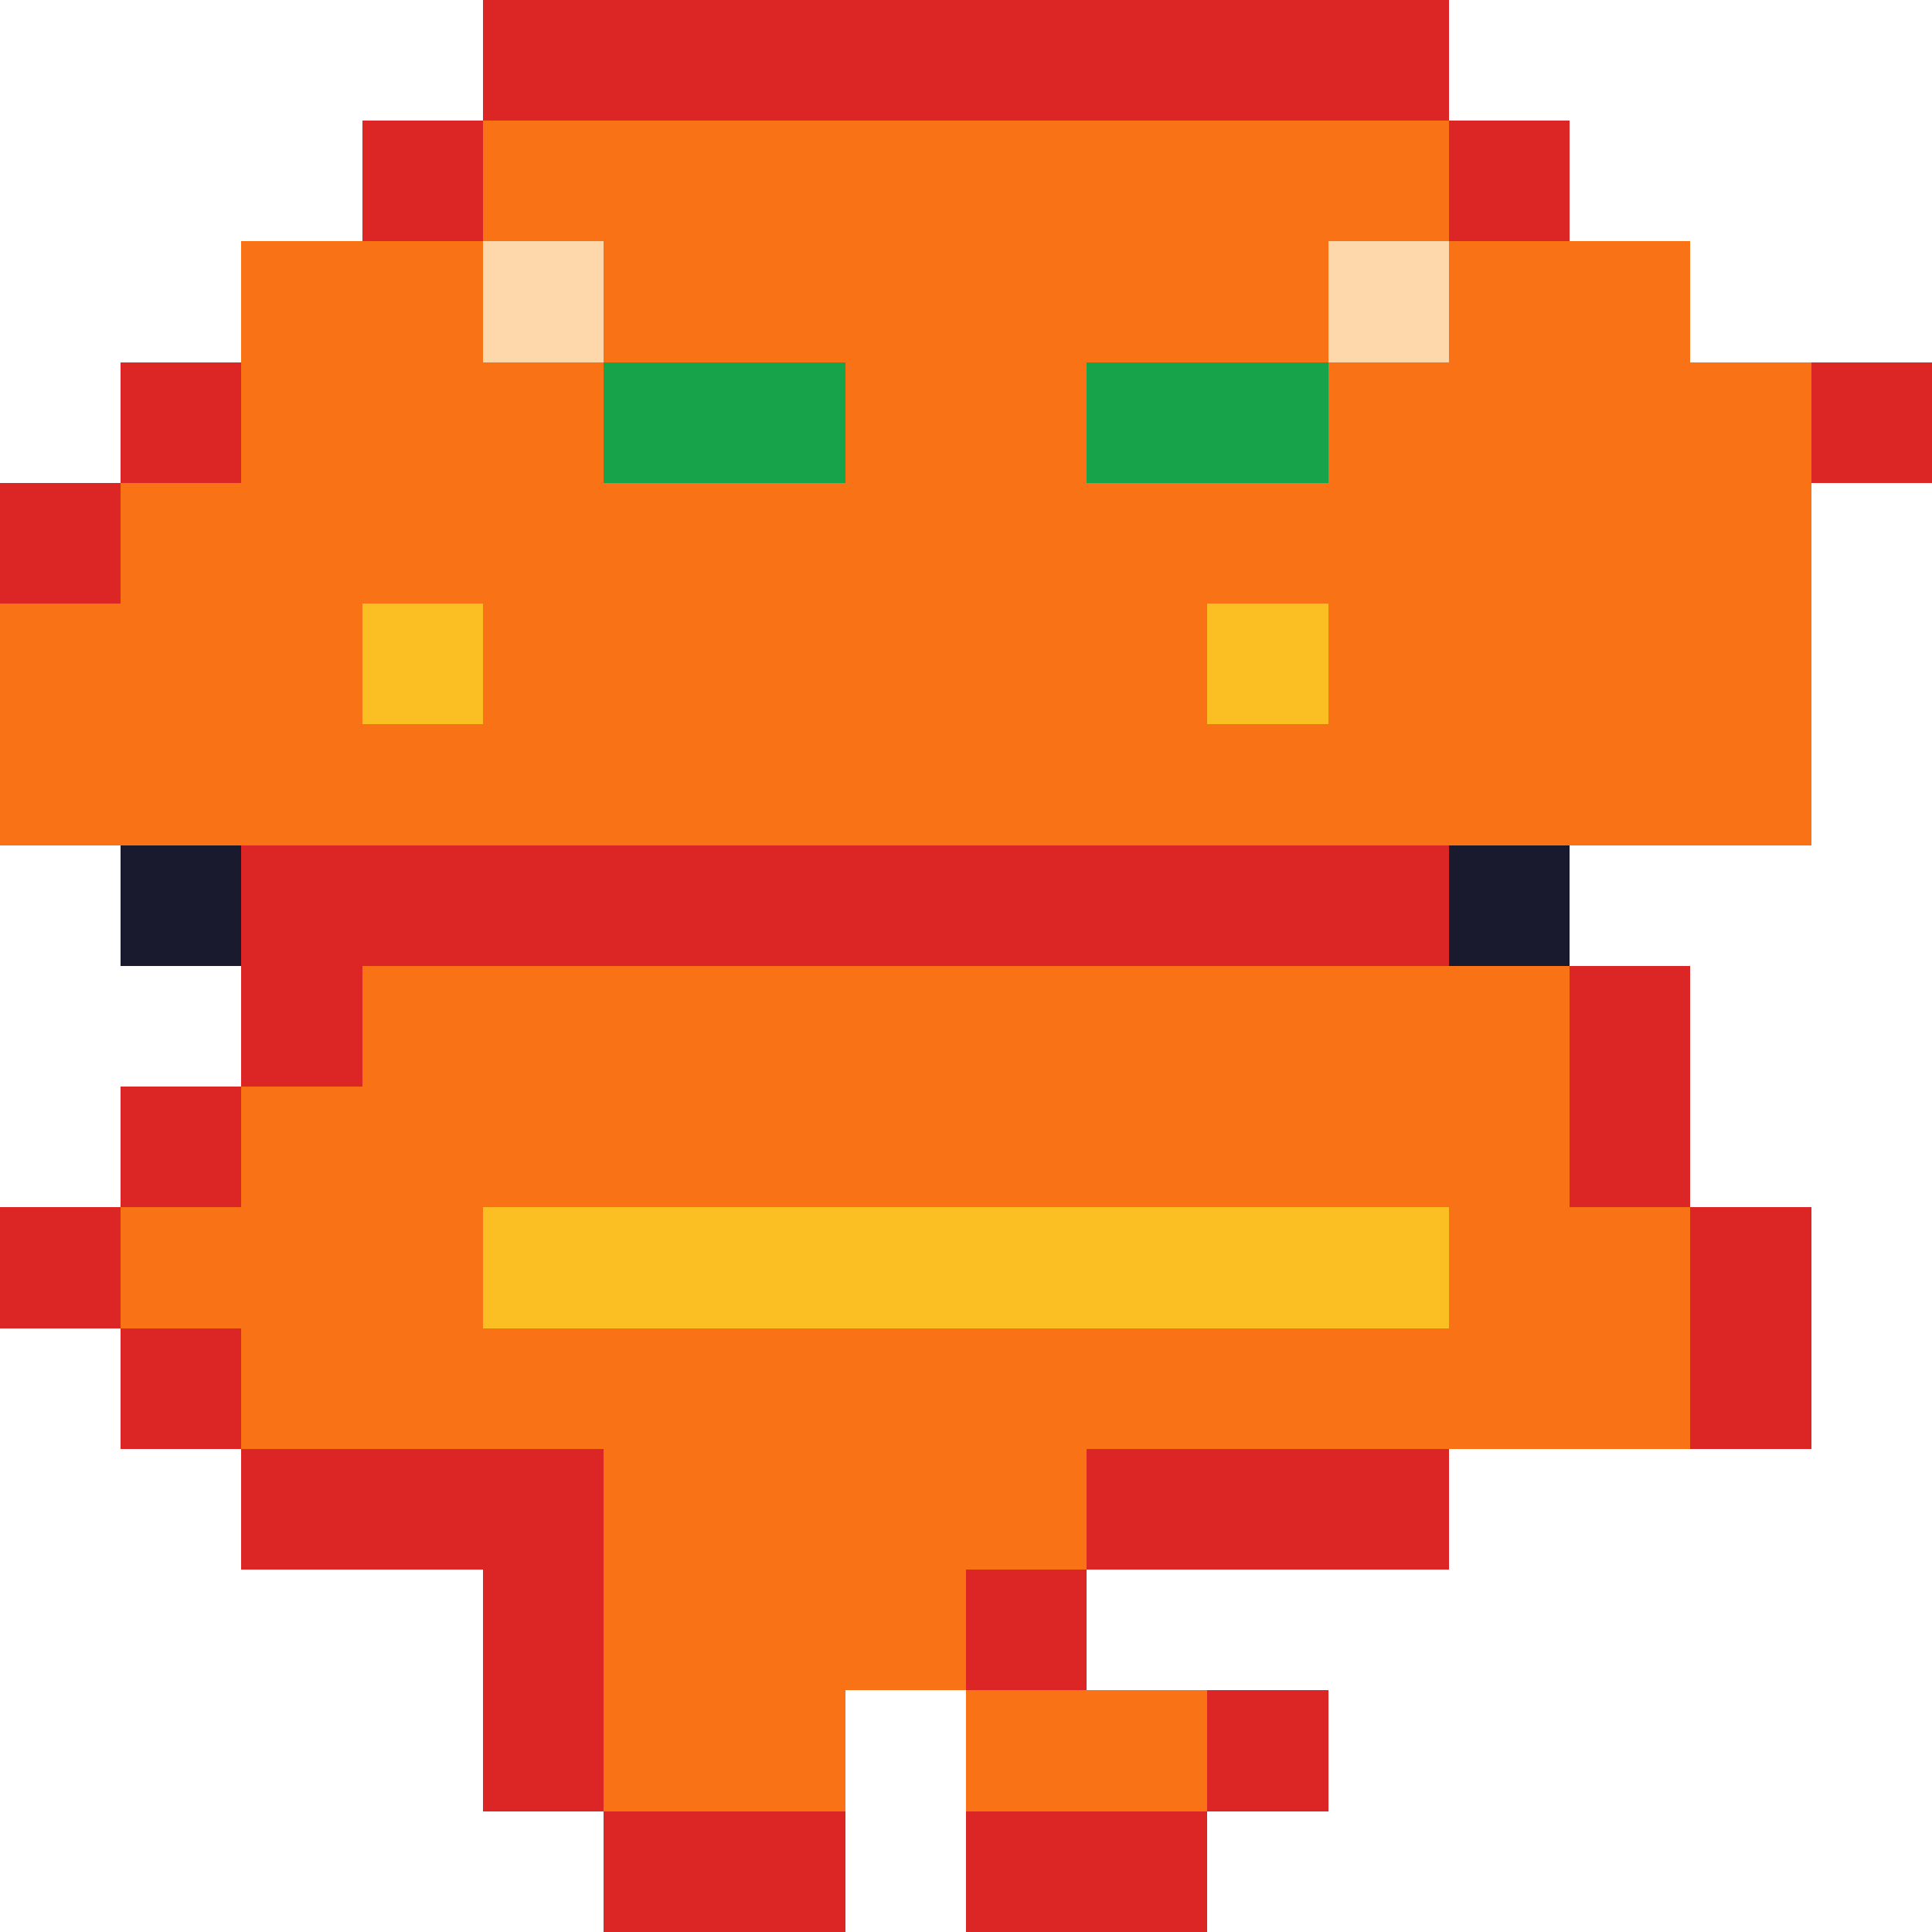
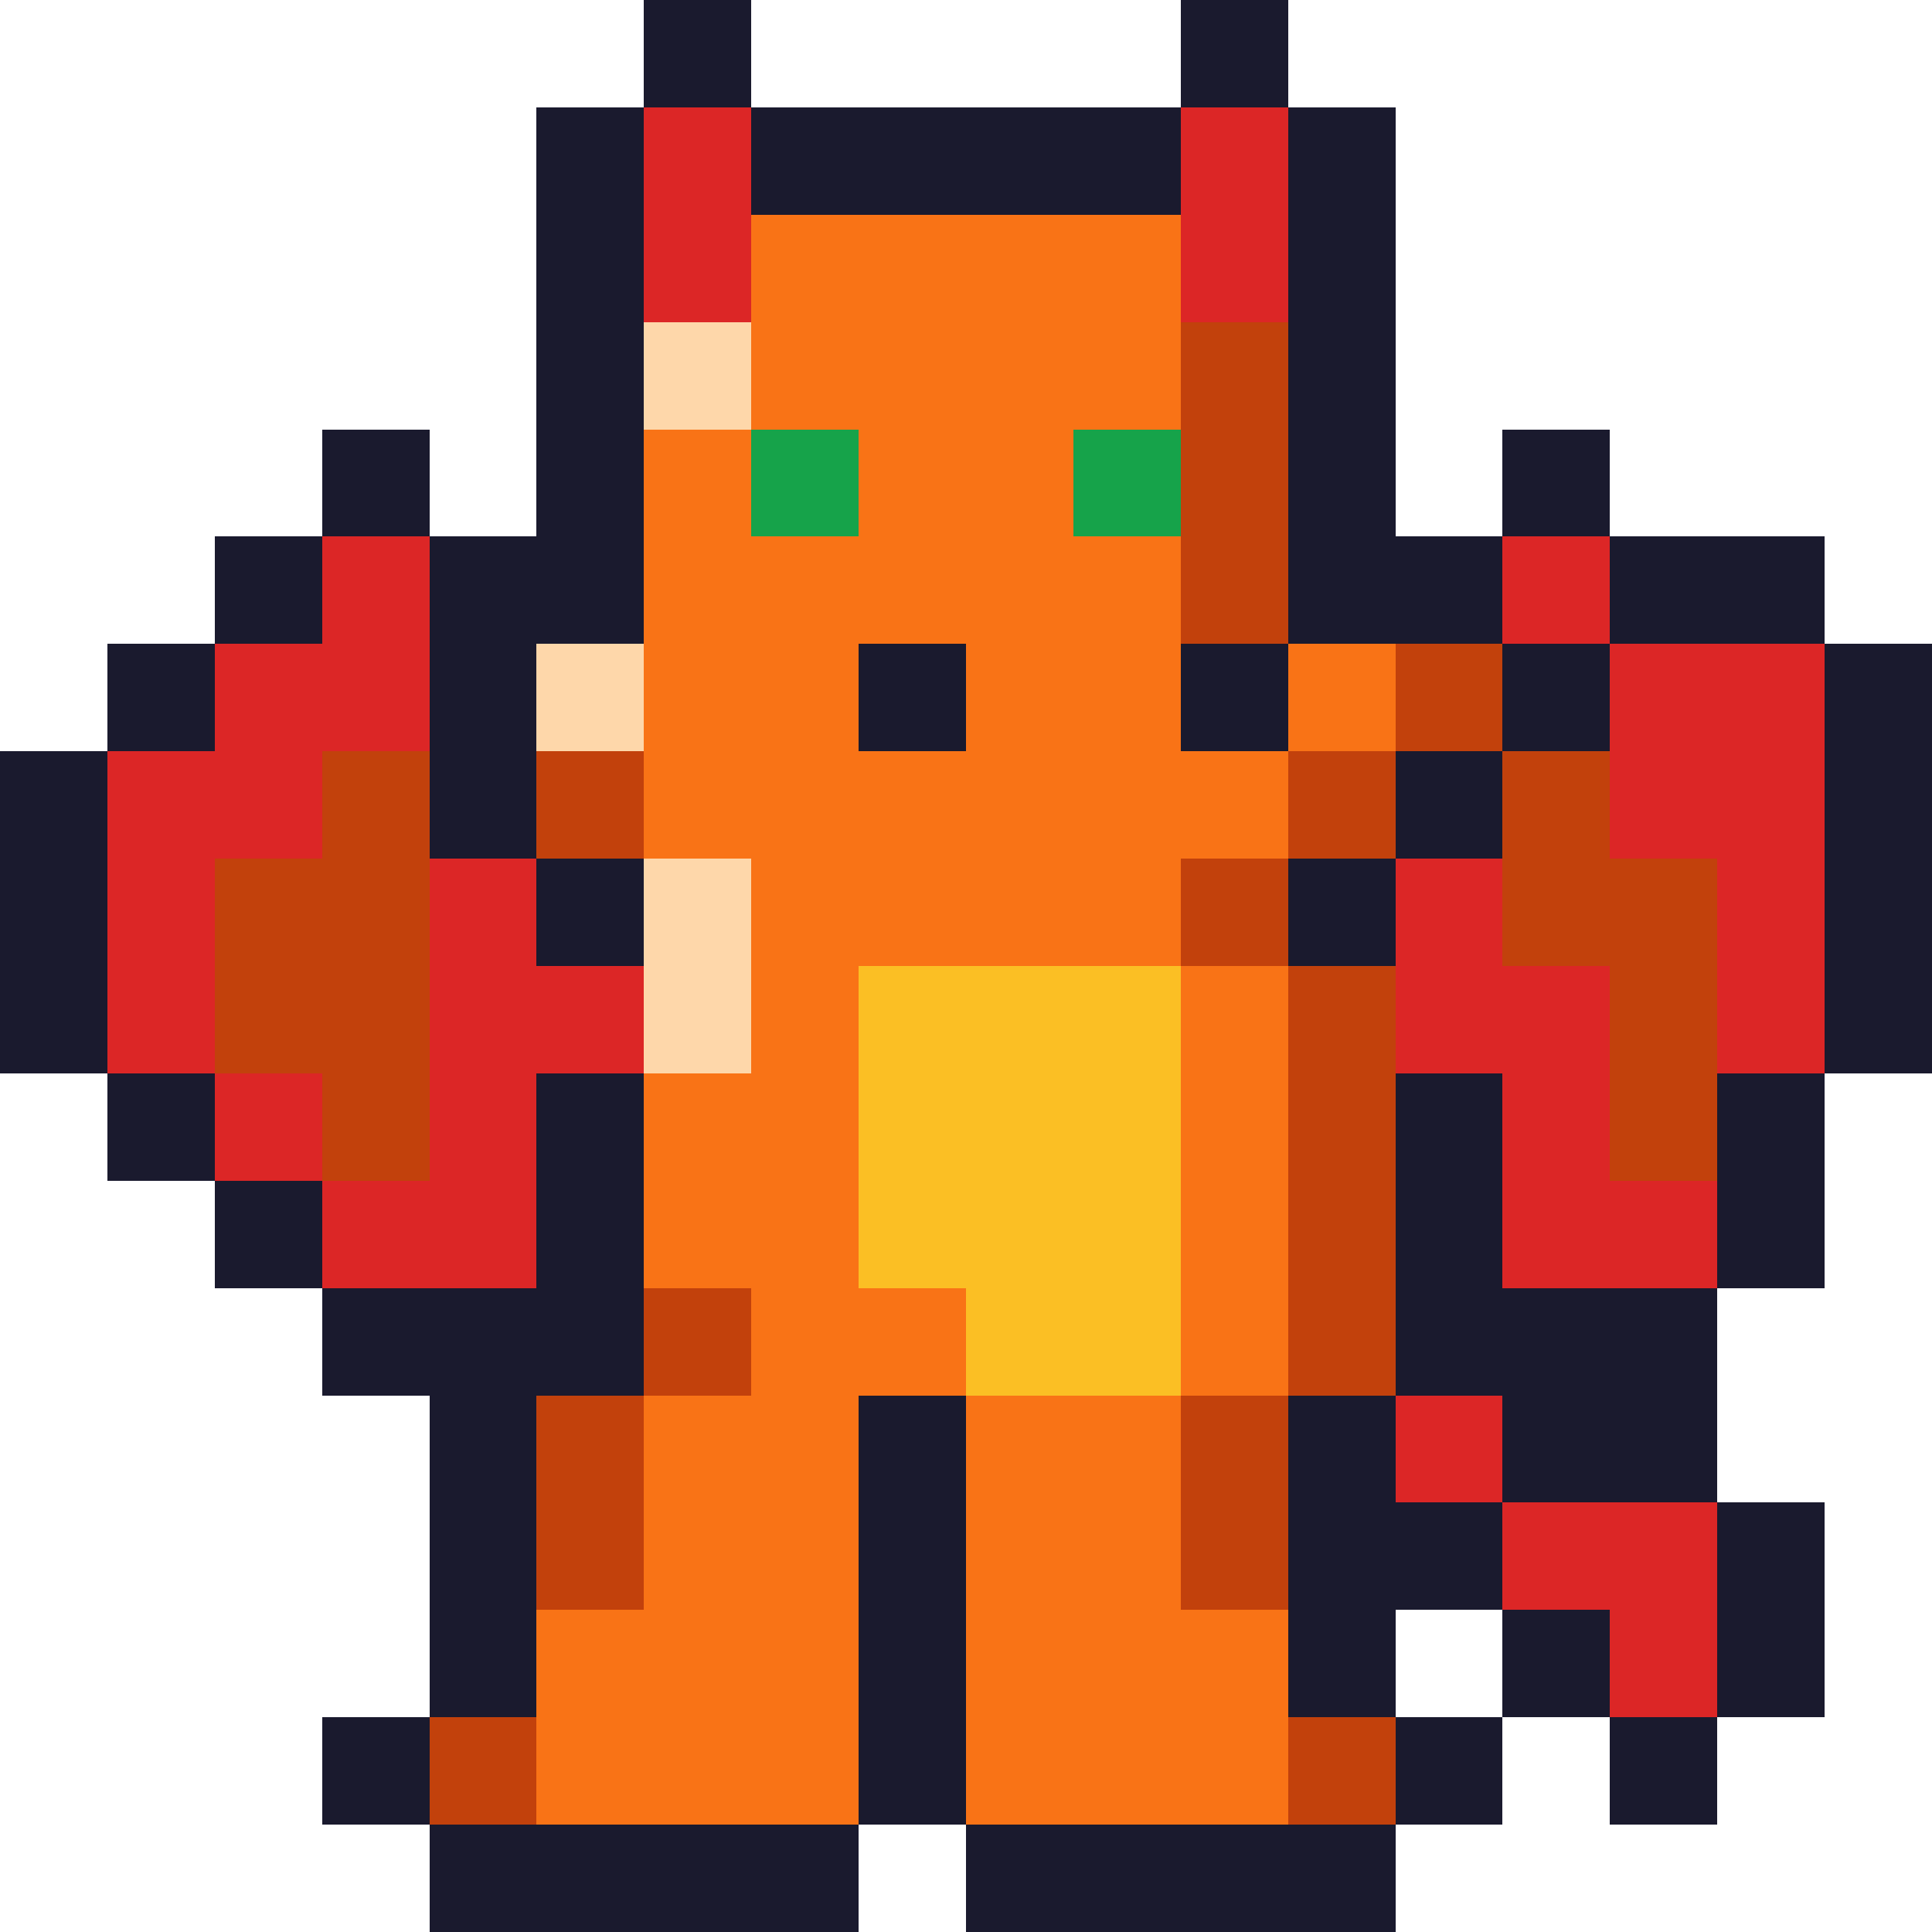
- <svg xmlns="http://www.w3.org/2000/svg" viewBox="0 0 16 16" shape-rendering="crispEdges">
-   <rect x="4" y="0" width="1" height="1" fill="#dc2626" />
-   <rect x="5" y="0" width="1" height="1" fill="#dc2626" />
-   <rect x="6" y="0" width="1" height="1" fill="#dc2626" />
-   <rect x="7" y="0" width="1" height="1" fill="#dc2626" />
-   <rect x="8" y="0" width="1" height="1" fill="#dc2626" />
-   <rect x="9" y="0" width="1" height="1" fill="#dc2626" />
-   <rect x="10" y="0" width="1" height="1" fill="#dc2626" />
-   <rect x="11" y="0" width="1" height="1" fill="#dc2626" />
-   <rect x="3" y="1" width="1" height="1" fill="#dc2626" />
-   <rect x="4" y="1" width="1" height="1" fill="#f97316" />
-   <rect x="5" y="1" width="1" height="1" fill="#f97316" />
-   <rect x="6" y="1" width="1" height="1" fill="#f97316" />
-   <rect x="7" y="1" width="1" height="1" fill="#f97316" />
-   <rect x="8" y="1" width="1" height="1" fill="#f97316" />
-   <rect x="9" y="1" width="1" height="1" fill="#f97316" />
-   <rect x="10" y="1" width="1" height="1" fill="#f97316" />
-   <rect x="11" y="1" width="1" height="1" fill="#f97316" />
-   <rect x="12" y="1" width="1" height="1" fill="#dc2626" />
-   <rect x="2" y="2" width="1" height="1" fill="#f97316" />
-   <rect x="3" y="2" width="1" height="1" fill="#f97316" />
-   <rect x="4" y="2" width="1" height="1" fill="#fed7aa" />
-   <rect x="5" y="2" width="1" height="1" fill="#f97316" />
-   <rect x="6" y="2" width="1" height="1" fill="#f97316" />
+ <svg xmlns="http://www.w3.org/2000/svg" viewBox="0 0 18 18" shape-rendering="crispEdges">
+   <rect x="6" y="0" width="1" height="1" fill="#1a1a2e" />
+   <rect x="11" y="0" width="1" height="1" fill="#1a1a2e" />
+   <rect x="5" y="1" width="1" height="1" fill="#1a1a2e" />
+   <rect x="6" y="1" width="1" height="1" fill="#dc2626" />
+   <rect x="7" y="1" width="1" height="1" fill="#1a1a2e" />
+   <rect x="8" y="1" width="1" height="1" fill="#1a1a2e" />
+   <rect x="9" y="1" width="1" height="1" fill="#1a1a2e" />
+   <rect x="10" y="1" width="1" height="1" fill="#1a1a2e" />
+   <rect x="11" y="1" width="1" height="1" fill="#dc2626" />
+   <rect x="12" y="1" width="1" height="1" fill="#1a1a2e" />
+   <rect x="5" y="2" width="1" height="1" fill="#1a1a2e" />
+   <rect x="6" y="2" width="1" height="1" fill="#dc2626" />
  <rect x="7" y="2" width="1" height="1" fill="#f97316" />
  <rect x="8" y="2" width="1" height="1" fill="#f97316" />
  <rect x="9" y="2" width="1" height="1" fill="#f97316" />
  <rect x="10" y="2" width="1" height="1" fill="#f97316" />
-   <rect x="11" y="2" width="1" height="1" fill="#fed7aa" />
-   <rect x="12" y="2" width="1" height="1" fill="#f97316" />
-   <rect x="13" y="2" width="1" height="1" fill="#f97316" />
-   <rect x="1" y="3" width="1" height="1" fill="#dc2626" />
-   <rect x="2" y="3" width="1" height="1" fill="#f97316" />
-   <rect x="3" y="3" width="1" height="1" fill="#f97316" />
-   <rect x="4" y="3" width="1" height="1" fill="#f97316" />
-   <rect x="5" y="3" width="1" height="1" fill="#16a34a" />
-   <rect x="6" y="3" width="1" height="1" fill="#16a34a" />
+   <rect x="11" y="2" width="1" height="1" fill="#dc2626" />
+   <rect x="12" y="2" width="1" height="1" fill="#1a1a2e" />
+   <rect x="5" y="3" width="1" height="1" fill="#1a1a2e" />
+   <rect x="6" y="3" width="1" height="1" fill="#fed7aa" />
  <rect x="7" y="3" width="1" height="1" fill="#f97316" />
  <rect x="8" y="3" width="1" height="1" fill="#f97316" />
-   <rect x="9" y="3" width="1" height="1" fill="#16a34a" />
-   <rect x="10" y="3" width="1" height="1" fill="#16a34a" />
-   <rect x="11" y="3" width="1" height="1" fill="#f97316" />
-   <rect x="12" y="3" width="1" height="1" fill="#f97316" />
-   <rect x="13" y="3" width="1" height="1" fill="#f97316" />
-   <rect x="14" y="3" width="1" height="1" fill="#f97316" />
-   <rect x="15" y="3" width="1" height="1" fill="#dc2626" />
-   <rect x="0" y="4" width="1" height="1" fill="#dc2626" />
-   <rect x="1" y="4" width="1" height="1" fill="#f97316" />
-   <rect x="2" y="4" width="1" height="1" fill="#f97316" />
-   <rect x="3" y="4" width="1" height="1" fill="#f97316" />
-   <rect x="4" y="4" width="1" height="1" fill="#f97316" />
-   <rect x="5" y="4" width="1" height="1" fill="#f97316" />
+   <rect x="9" y="3" width="1" height="1" fill="#f97316" />
+   <rect x="10" y="3" width="1" height="1" fill="#f97316" />
+   <rect x="11" y="3" width="1" height="1" fill="#c2410c" />
+   <rect x="12" y="3" width="1" height="1" fill="#1a1a2e" />
+   <rect x="3" y="4" width="1" height="1" fill="#1a1a2e" />
+   <rect x="5" y="4" width="1" height="1" fill="#1a1a2e" />
  <rect x="6" y="4" width="1" height="1" fill="#f97316" />
-   <rect x="7" y="4" width="1" height="1" fill="#f97316" />
+   <rect x="7" y="4" width="1" height="1" fill="#16a34a" />
  <rect x="8" y="4" width="1" height="1" fill="#f97316" />
  <rect x="9" y="4" width="1" height="1" fill="#f97316" />
-   <rect x="10" y="4" width="1" height="1" fill="#f97316" />
-   <rect x="11" y="4" width="1" height="1" fill="#f97316" />
-   <rect x="12" y="4" width="1" height="1" fill="#f97316" />
-   <rect x="13" y="4" width="1" height="1" fill="#f97316" />
-   <rect x="14" y="4" width="1" height="1" fill="#f97316" />
-   <rect x="0" y="5" width="1" height="1" fill="#f97316" />
-   <rect x="1" y="5" width="1" height="1" fill="#f97316" />
-   <rect x="2" y="5" width="1" height="1" fill="#f97316" />
-   <rect x="3" y="5" width="1" height="1" fill="#fbbf24" />
-   <rect x="4" y="5" width="1" height="1" fill="#f97316" />
-   <rect x="5" y="5" width="1" height="1" fill="#f97316" />
+   <rect x="10" y="4" width="1" height="1" fill="#16a34a" />
+   <rect x="11" y="4" width="1" height="1" fill="#c2410c" />
+   <rect x="12" y="4" width="1" height="1" fill="#1a1a2e" />
+   <rect x="14" y="4" width="1" height="1" fill="#1a1a2e" />
+   <rect x="2" y="5" width="1" height="1" fill="#1a1a2e" />
+   <rect x="3" y="5" width="1" height="1" fill="#dc2626" />
+   <rect x="4" y="5" width="1" height="1" fill="#1a1a2e" />
+   <rect x="5" y="5" width="1" height="1" fill="#1a1a2e" />
  <rect x="6" y="5" width="1" height="1" fill="#f97316" />
  <rect x="7" y="5" width="1" height="1" fill="#f97316" />
  <rect x="8" y="5" width="1" height="1" fill="#f97316" />
  <rect x="9" y="5" width="1" height="1" fill="#f97316" />
-   <rect x="10" y="5" width="1" height="1" fill="#fbbf24" />
-   <rect x="11" y="5" width="1" height="1" fill="#f97316" />
-   <rect x="12" y="5" width="1" height="1" fill="#f97316" />
-   <rect x="13" y="5" width="1" height="1" fill="#f97316" />
-   <rect x="14" y="5" width="1" height="1" fill="#f97316" />
-   <rect x="0" y="6" width="1" height="1" fill="#f97316" />
-   <rect x="1" y="6" width="1" height="1" fill="#f97316" />
-   <rect x="2" y="6" width="1" height="1" fill="#f97316" />
-   <rect x="3" y="6" width="1" height="1" fill="#f97316" />
-   <rect x="4" y="6" width="1" height="1" fill="#f97316" />
-   <rect x="5" y="6" width="1" height="1" fill="#f97316" />
+   <rect x="10" y="5" width="1" height="1" fill="#f97316" />
+   <rect x="11" y="5" width="1" height="1" fill="#c2410c" />
+   <rect x="12" y="5" width="1" height="1" fill="#1a1a2e" />
+   <rect x="13" y="5" width="1" height="1" fill="#1a1a2e" />
+   <rect x="14" y="5" width="1" height="1" fill="#dc2626" />
+   <rect x="15" y="5" width="1" height="1" fill="#1a1a2e" />
+   <rect x="16" y="5" width="1" height="1" fill="#1a1a2e" />
+   <rect x="1" y="6" width="1" height="1" fill="#1a1a2e" />
+   <rect x="2" y="6" width="1" height="1" fill="#dc2626" />
+   <rect x="3" y="6" width="1" height="1" fill="#dc2626" />
+   <rect x="4" y="6" width="1" height="1" fill="#1a1a2e" />
+   <rect x="5" y="6" width="1" height="1" fill="#fed7aa" />
  <rect x="6" y="6" width="1" height="1" fill="#f97316" />
  <rect x="7" y="6" width="1" height="1" fill="#f97316" />
-   <rect x="8" y="6" width="1" height="1" fill="#f97316" />
+   <rect x="8" y="6" width="1" height="1" fill="#1a1a2e" />
  <rect x="9" y="6" width="1" height="1" fill="#f97316" />
  <rect x="10" y="6" width="1" height="1" fill="#f97316" />
-   <rect x="11" y="6" width="1" height="1" fill="#f97316" />
+   <rect x="11" y="6" width="1" height="1" fill="#1a1a2e" />
  <rect x="12" y="6" width="1" height="1" fill="#f97316" />
-   <rect x="13" y="6" width="1" height="1" fill="#f97316" />
-   <rect x="14" y="6" width="1" height="1" fill="#f97316" />
-   <rect x="1" y="7" width="1" height="1" fill="#1a1a2e" />
+   <rect x="13" y="6" width="1" height="1" fill="#c2410c" />
+   <rect x="14" y="6" width="1" height="1" fill="#1a1a2e" />
+   <rect x="15" y="6" width="1" height="1" fill="#dc2626" />
+   <rect x="16" y="6" width="1" height="1" fill="#dc2626" />
+   <rect x="17" y="6" width="1" height="1" fill="#1a1a2e" />
+   <rect x="0" y="7" width="1" height="1" fill="#1a1a2e" />
+   <rect x="1" y="7" width="1" height="1" fill="#dc2626" />
  <rect x="2" y="7" width="1" height="1" fill="#dc2626" />
-   <rect x="3" y="7" width="1" height="1" fill="#dc2626" />
-   <rect x="4" y="7" width="1" height="1" fill="#dc2626" />
-   <rect x="5" y="7" width="1" height="1" fill="#dc2626" />
-   <rect x="6" y="7" width="1" height="1" fill="#dc2626" />
-   <rect x="7" y="7" width="1" height="1" fill="#dc2626" />
-   <rect x="8" y="7" width="1" height="1" fill="#dc2626" />
-   <rect x="9" y="7" width="1" height="1" fill="#dc2626" />
-   <rect x="10" y="7" width="1" height="1" fill="#dc2626" />
-   <rect x="11" y="7" width="1" height="1" fill="#dc2626" />
-   <rect x="12" y="7" width="1" height="1" fill="#1a1a2e" />
-   <rect x="2" y="8" width="1" height="1" fill="#dc2626" />
-   <rect x="3" y="8" width="1" height="1" fill="#f97316" />
-   <rect x="4" y="8" width="1" height="1" fill="#f97316" />
-   <rect x="5" y="8" width="1" height="1" fill="#f97316" />
-   <rect x="6" y="8" width="1" height="1" fill="#f97316" />
+   <rect x="3" y="7" width="1" height="1" fill="#c2410c" />
+   <rect x="4" y="7" width="1" height="1" fill="#1a1a2e" />
+   <rect x="5" y="7" width="1" height="1" fill="#c2410c" />
+   <rect x="6" y="7" width="1" height="1" fill="#f97316" />
+   <rect x="7" y="7" width="1" height="1" fill="#f97316" />
+   <rect x="8" y="7" width="1" height="1" fill="#f97316" />
+   <rect x="9" y="7" width="1" height="1" fill="#f97316" />
+   <rect x="10" y="7" width="1" height="1" fill="#f97316" />
+   <rect x="11" y="7" width="1" height="1" fill="#f97316" />
+   <rect x="12" y="7" width="1" height="1" fill="#c2410c" />
+   <rect x="13" y="7" width="1" height="1" fill="#1a1a2e" />
+   <rect x="14" y="7" width="1" height="1" fill="#c2410c" />
+   <rect x="15" y="7" width="1" height="1" fill="#dc2626" />
+   <rect x="16" y="7" width="1" height="1" fill="#dc2626" />
+   <rect x="17" y="7" width="1" height="1" fill="#1a1a2e" />
+   <rect x="0" y="8" width="1" height="1" fill="#1a1a2e" />
+   <rect x="1" y="8" width="1" height="1" fill="#dc2626" />
+   <rect x="2" y="8" width="1" height="1" fill="#c2410c" />
+   <rect x="3" y="8" width="1" height="1" fill="#c2410c" />
+   <rect x="4" y="8" width="1" height="1" fill="#dc2626" />
+   <rect x="5" y="8" width="1" height="1" fill="#1a1a2e" />
+   <rect x="6" y="8" width="1" height="1" fill="#fed7aa" />
  <rect x="7" y="8" width="1" height="1" fill="#f97316" />
  <rect x="8" y="8" width="1" height="1" fill="#f97316" />
  <rect x="9" y="8" width="1" height="1" fill="#f97316" />
  <rect x="10" y="8" width="1" height="1" fill="#f97316" />
-   <rect x="11" y="8" width="1" height="1" fill="#f97316" />
-   <rect x="12" y="8" width="1" height="1" fill="#f97316" />
+   <rect x="11" y="8" width="1" height="1" fill="#c2410c" />
+   <rect x="12" y="8" width="1" height="1" fill="#1a1a2e" />
  <rect x="13" y="8" width="1" height="1" fill="#dc2626" />
+   <rect x="14" y="8" width="1" height="1" fill="#c2410c" />
+   <rect x="15" y="8" width="1" height="1" fill="#c2410c" />
+   <rect x="16" y="8" width="1" height="1" fill="#dc2626" />
+   <rect x="17" y="8" width="1" height="1" fill="#1a1a2e" />
+   <rect x="0" y="9" width="1" height="1" fill="#1a1a2e" />
  <rect x="1" y="9" width="1" height="1" fill="#dc2626" />
-   <rect x="2" y="9" width="1" height="1" fill="#f97316" />
-   <rect x="3" y="9" width="1" height="1" fill="#f97316" />
-   <rect x="4" y="9" width="1" height="1" fill="#f97316" />
-   <rect x="5" y="9" width="1" height="1" fill="#f97316" />
-   <rect x="6" y="9" width="1" height="1" fill="#f97316" />
+   <rect x="2" y="9" width="1" height="1" fill="#c2410c" />
+   <rect x="3" y="9" width="1" height="1" fill="#c2410c" />
+   <rect x="4" y="9" width="1" height="1" fill="#dc2626" />
+   <rect x="5" y="9" width="1" height="1" fill="#dc2626" />
+   <rect x="6" y="9" width="1" height="1" fill="#fed7aa" />
  <rect x="7" y="9" width="1" height="1" fill="#f97316" />
-   <rect x="8" y="9" width="1" height="1" fill="#f97316" />
-   <rect x="9" y="9" width="1" height="1" fill="#f97316" />
-   <rect x="10" y="9" width="1" height="1" fill="#f97316" />
+   <rect x="8" y="9" width="1" height="1" fill="#fbbf24" />
+   <rect x="9" y="9" width="1" height="1" fill="#fbbf24" />
+   <rect x="10" y="9" width="1" height="1" fill="#fbbf24" />
  <rect x="11" y="9" width="1" height="1" fill="#f97316" />
-   <rect x="12" y="9" width="1" height="1" fill="#f97316" />
+   <rect x="12" y="9" width="1" height="1" fill="#c2410c" />
  <rect x="13" y="9" width="1" height="1" fill="#dc2626" />
-   <rect x="0" y="10" width="1" height="1" fill="#dc2626" />
-   <rect x="1" y="10" width="1" height="1" fill="#f97316" />
-   <rect x="2" y="10" width="1" height="1" fill="#f97316" />
-   <rect x="3" y="10" width="1" height="1" fill="#f97316" />
-   <rect x="4" y="10" width="1" height="1" fill="#fbbf24" />
-   <rect x="5" y="10" width="1" height="1" fill="#fbbf24" />
-   <rect x="6" y="10" width="1" height="1" fill="#fbbf24" />
-   <rect x="7" y="10" width="1" height="1" fill="#fbbf24" />
+   <rect x="14" y="9" width="1" height="1" fill="#dc2626" />
+   <rect x="15" y="9" width="1" height="1" fill="#c2410c" />
+   <rect x="16" y="9" width="1" height="1" fill="#dc2626" />
+   <rect x="17" y="9" width="1" height="1" fill="#1a1a2e" />
+   <rect x="1" y="10" width="1" height="1" fill="#1a1a2e" />
+   <rect x="2" y="10" width="1" height="1" fill="#dc2626" />
+   <rect x="3" y="10" width="1" height="1" fill="#c2410c" />
+   <rect x="4" y="10" width="1" height="1" fill="#dc2626" />
+   <rect x="5" y="10" width="1" height="1" fill="#1a1a2e" />
+   <rect x="6" y="10" width="1" height="1" fill="#f97316" />
+   <rect x="7" y="10" width="1" height="1" fill="#f97316" />
  <rect x="8" y="10" width="1" height="1" fill="#fbbf24" />
  <rect x="9" y="10" width="1" height="1" fill="#fbbf24" />
  <rect x="10" y="10" width="1" height="1" fill="#fbbf24" />
-   <rect x="11" y="10" width="1" height="1" fill="#fbbf24" />
-   <rect x="12" y="10" width="1" height="1" fill="#f97316" />
-   <rect x="13" y="10" width="1" height="1" fill="#f97316" />
+   <rect x="11" y="10" width="1" height="1" fill="#f97316" />
+   <rect x="12" y="10" width="1" height="1" fill="#c2410c" />
+   <rect x="13" y="10" width="1" height="1" fill="#1a1a2e" />
  <rect x="14" y="10" width="1" height="1" fill="#dc2626" />
-   <rect x="1" y="11" width="1" height="1" fill="#dc2626" />
-   <rect x="2" y="11" width="1" height="1" fill="#f97316" />
-   <rect x="3" y="11" width="1" height="1" fill="#f97316" />
-   <rect x="4" y="11" width="1" height="1" fill="#f97316" />
-   <rect x="5" y="11" width="1" height="1" fill="#f97316" />
+   <rect x="15" y="10" width="1" height="1" fill="#c2410c" />
+   <rect x="16" y="10" width="1" height="1" fill="#1a1a2e" />
+   <rect x="2" y="11" width="1" height="1" fill="#1a1a2e" />
+   <rect x="3" y="11" width="1" height="1" fill="#dc2626" />
+   <rect x="4" y="11" width="1" height="1" fill="#dc2626" />
+   <rect x="5" y="11" width="1" height="1" fill="#1a1a2e" />
  <rect x="6" y="11" width="1" height="1" fill="#f97316" />
  <rect x="7" y="11" width="1" height="1" fill="#f97316" />
-   <rect x="8" y="11" width="1" height="1" fill="#f97316" />
-   <rect x="9" y="11" width="1" height="1" fill="#f97316" />
-   <rect x="10" y="11" width="1" height="1" fill="#f97316" />
+   <rect x="8" y="11" width="1" height="1" fill="#fbbf24" />
+   <rect x="9" y="11" width="1" height="1" fill="#fbbf24" />
+   <rect x="10" y="11" width="1" height="1" fill="#fbbf24" />
  <rect x="11" y="11" width="1" height="1" fill="#f97316" />
-   <rect x="12" y="11" width="1" height="1" fill="#f97316" />
-   <rect x="13" y="11" width="1" height="1" fill="#f97316" />
+   <rect x="12" y="11" width="1" height="1" fill="#c2410c" />
+   <rect x="13" y="11" width="1" height="1" fill="#1a1a2e" />
  <rect x="14" y="11" width="1" height="1" fill="#dc2626" />
-   <rect x="2" y="12" width="1" height="1" fill="#dc2626" />
-   <rect x="3" y="12" width="1" height="1" fill="#dc2626" />
-   <rect x="4" y="12" width="1" height="1" fill="#dc2626" />
-   <rect x="5" y="12" width="1" height="1" fill="#f97316" />
-   <rect x="6" y="12" width="1" height="1" fill="#f97316" />
+   <rect x="15" y="11" width="1" height="1" fill="#dc2626" />
+   <rect x="16" y="11" width="1" height="1" fill="#1a1a2e" />
+   <rect x="3" y="12" width="1" height="1" fill="#1a1a2e" />
+   <rect x="4" y="12" width="1" height="1" fill="#1a1a2e" />
+   <rect x="5" y="12" width="1" height="1" fill="#1a1a2e" />
+   <rect x="6" y="12" width="1" height="1" fill="#c2410c" />
  <rect x="7" y="12" width="1" height="1" fill="#f97316" />
  <rect x="8" y="12" width="1" height="1" fill="#f97316" />
-   <rect x="9" y="12" width="1" height="1" fill="#dc2626" />
-   <rect x="10" y="12" width="1" height="1" fill="#dc2626" />
-   <rect x="11" y="12" width="1" height="1" fill="#dc2626" />
-   <rect x="4" y="13" width="1" height="1" fill="#dc2626" />
-   <rect x="5" y="13" width="1" height="1" fill="#f97316" />
+   <rect x="9" y="12" width="1" height="1" fill="#fbbf24" />
+   <rect x="10" y="12" width="1" height="1" fill="#fbbf24" />
+   <rect x="11" y="12" width="1" height="1" fill="#f97316" />
+   <rect x="12" y="12" width="1" height="1" fill="#c2410c" />
+   <rect x="13" y="12" width="1" height="1" fill="#1a1a2e" />
+   <rect x="14" y="12" width="1" height="1" fill="#1a1a2e" />
+   <rect x="15" y="12" width="1" height="1" fill="#1a1a2e" />
+   <rect x="4" y="13" width="1" height="1" fill="#1a1a2e" />
+   <rect x="5" y="13" width="1" height="1" fill="#c2410c" />
  <rect x="6" y="13" width="1" height="1" fill="#f97316" />
  <rect x="7" y="13" width="1" height="1" fill="#f97316" />
-   <rect x="8" y="13" width="1" height="1" fill="#dc2626" />
-   <rect x="4" y="14" width="1" height="1" fill="#dc2626" />
-   <rect x="5" y="14" width="1" height="1" fill="#f97316" />
+   <rect x="8" y="13" width="1" height="1" fill="#1a1a2e" />
+   <rect x="9" y="13" width="1" height="1" fill="#f97316" />
+   <rect x="10" y="13" width="1" height="1" fill="#f97316" />
+   <rect x="11" y="13" width="1" height="1" fill="#c2410c" />
+   <rect x="12" y="13" width="1" height="1" fill="#1a1a2e" />
+   <rect x="13" y="13" width="1" height="1" fill="#dc2626" />
+   <rect x="14" y="13" width="1" height="1" fill="#1a1a2e" />
+   <rect x="15" y="13" width="1" height="1" fill="#1a1a2e" />
+   <rect x="4" y="14" width="1" height="1" fill="#1a1a2e" />
+   <rect x="5" y="14" width="1" height="1" fill="#c2410c" />
  <rect x="6" y="14" width="1" height="1" fill="#f97316" />
-   <rect x="8" y="14" width="1" height="1" fill="#f97316" />
+   <rect x="7" y="14" width="1" height="1" fill="#f97316" />
+   <rect x="8" y="14" width="1" height="1" fill="#1a1a2e" />
  <rect x="9" y="14" width="1" height="1" fill="#f97316" />
-   <rect x="10" y="14" width="1" height="1" fill="#dc2626" />
-   <rect x="5" y="15" width="1" height="1" fill="#dc2626" />
-   <rect x="6" y="15" width="1" height="1" fill="#dc2626" />
-   <rect x="8" y="15" width="1" height="1" fill="#dc2626" />
-   <rect x="9" y="15" width="1" height="1" fill="#dc2626" />
+   <rect x="10" y="14" width="1" height="1" fill="#f97316" />
+   <rect x="11" y="14" width="1" height="1" fill="#c2410c" />
+   <rect x="12" y="14" width="1" height="1" fill="#1a1a2e" />
+   <rect x="13" y="14" width="1" height="1" fill="#1a1a2e" />
+   <rect x="14" y="14" width="1" height="1" fill="#dc2626" />
+   <rect x="15" y="14" width="1" height="1" fill="#dc2626" />
+   <rect x="16" y="14" width="1" height="1" fill="#1a1a2e" />
+   <rect x="4" y="15" width="1" height="1" fill="#1a1a2e" />
+   <rect x="5" y="15" width="1" height="1" fill="#f97316" />
+   <rect x="6" y="15" width="1" height="1" fill="#f97316" />
+   <rect x="7" y="15" width="1" height="1" fill="#f97316" />
+   <rect x="8" y="15" width="1" height="1" fill="#1a1a2e" />
+   <rect x="9" y="15" width="1" height="1" fill="#f97316" />
+   <rect x="10" y="15" width="1" height="1" fill="#f97316" />
+   <rect x="11" y="15" width="1" height="1" fill="#f97316" />
+   <rect x="12" y="15" width="1" height="1" fill="#1a1a2e" />
+   <rect x="14" y="15" width="1" height="1" fill="#1a1a2e" />
+   <rect x="15" y="15" width="1" height="1" fill="#dc2626" />
+   <rect x="16" y="15" width="1" height="1" fill="#1a1a2e" />
+   <rect x="3" y="16" width="1" height="1" fill="#1a1a2e" />
+   <rect x="4" y="16" width="1" height="1" fill="#c2410c" />
+   <rect x="5" y="16" width="1" height="1" fill="#f97316" />
+   <rect x="6" y="16" width="1" height="1" fill="#f97316" />
+   <rect x="7" y="16" width="1" height="1" fill="#f97316" />
+   <rect x="8" y="16" width="1" height="1" fill="#1a1a2e" />
+   <rect x="9" y="16" width="1" height="1" fill="#f97316" />
+   <rect x="10" y="16" width="1" height="1" fill="#f97316" />
+   <rect x="11" y="16" width="1" height="1" fill="#f97316" />
+   <rect x="12" y="16" width="1" height="1" fill="#c2410c" />
+   <rect x="13" y="16" width="1" height="1" fill="#1a1a2e" />
+   <rect x="15" y="16" width="1" height="1" fill="#1a1a2e" />
+   <rect x="4" y="17" width="1" height="1" fill="#1a1a2e" />
+   <rect x="5" y="17" width="1" height="1" fill="#1a1a2e" />
+   <rect x="6" y="17" width="1" height="1" fill="#1a1a2e" />
+   <rect x="7" y="17" width="1" height="1" fill="#1a1a2e" />
+   <rect x="9" y="17" width="1" height="1" fill="#1a1a2e" />
+   <rect x="10" y="17" width="1" height="1" fill="#1a1a2e" />
+   <rect x="11" y="17" width="1" height="1" fill="#1a1a2e" />
+   <rect x="12" y="17" width="1" height="1" fill="#1a1a2e" />
</svg>
